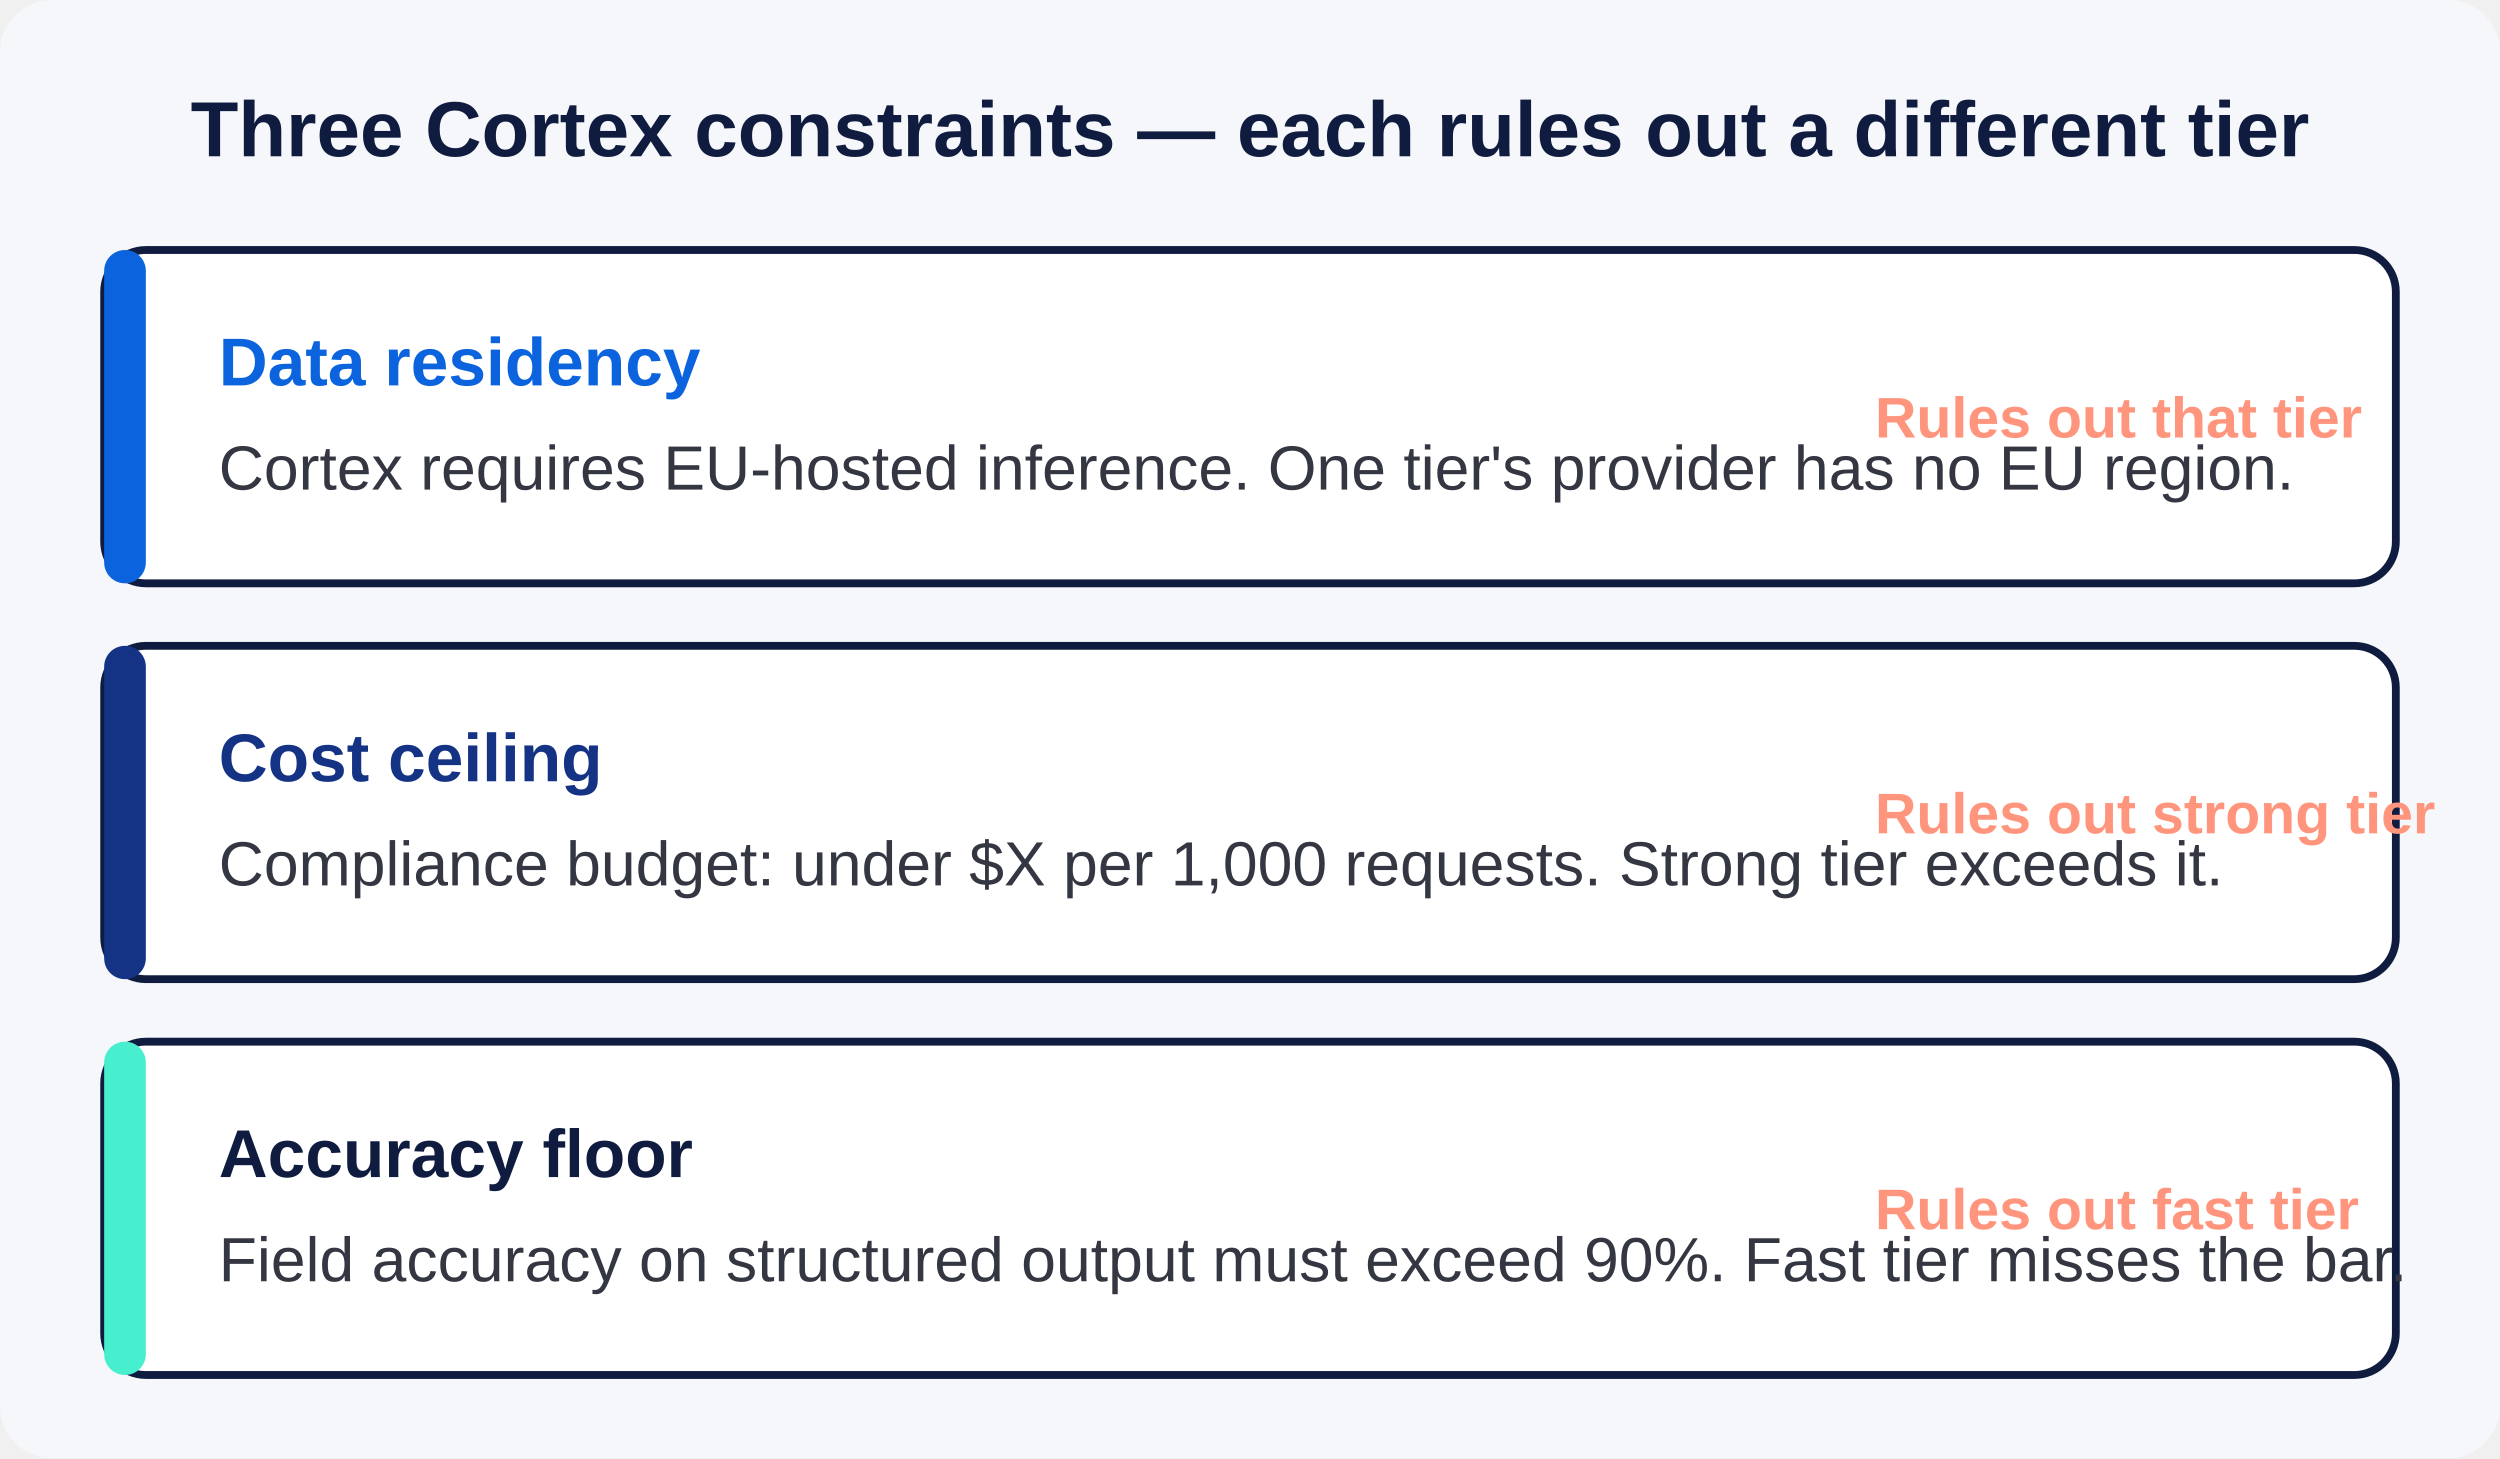
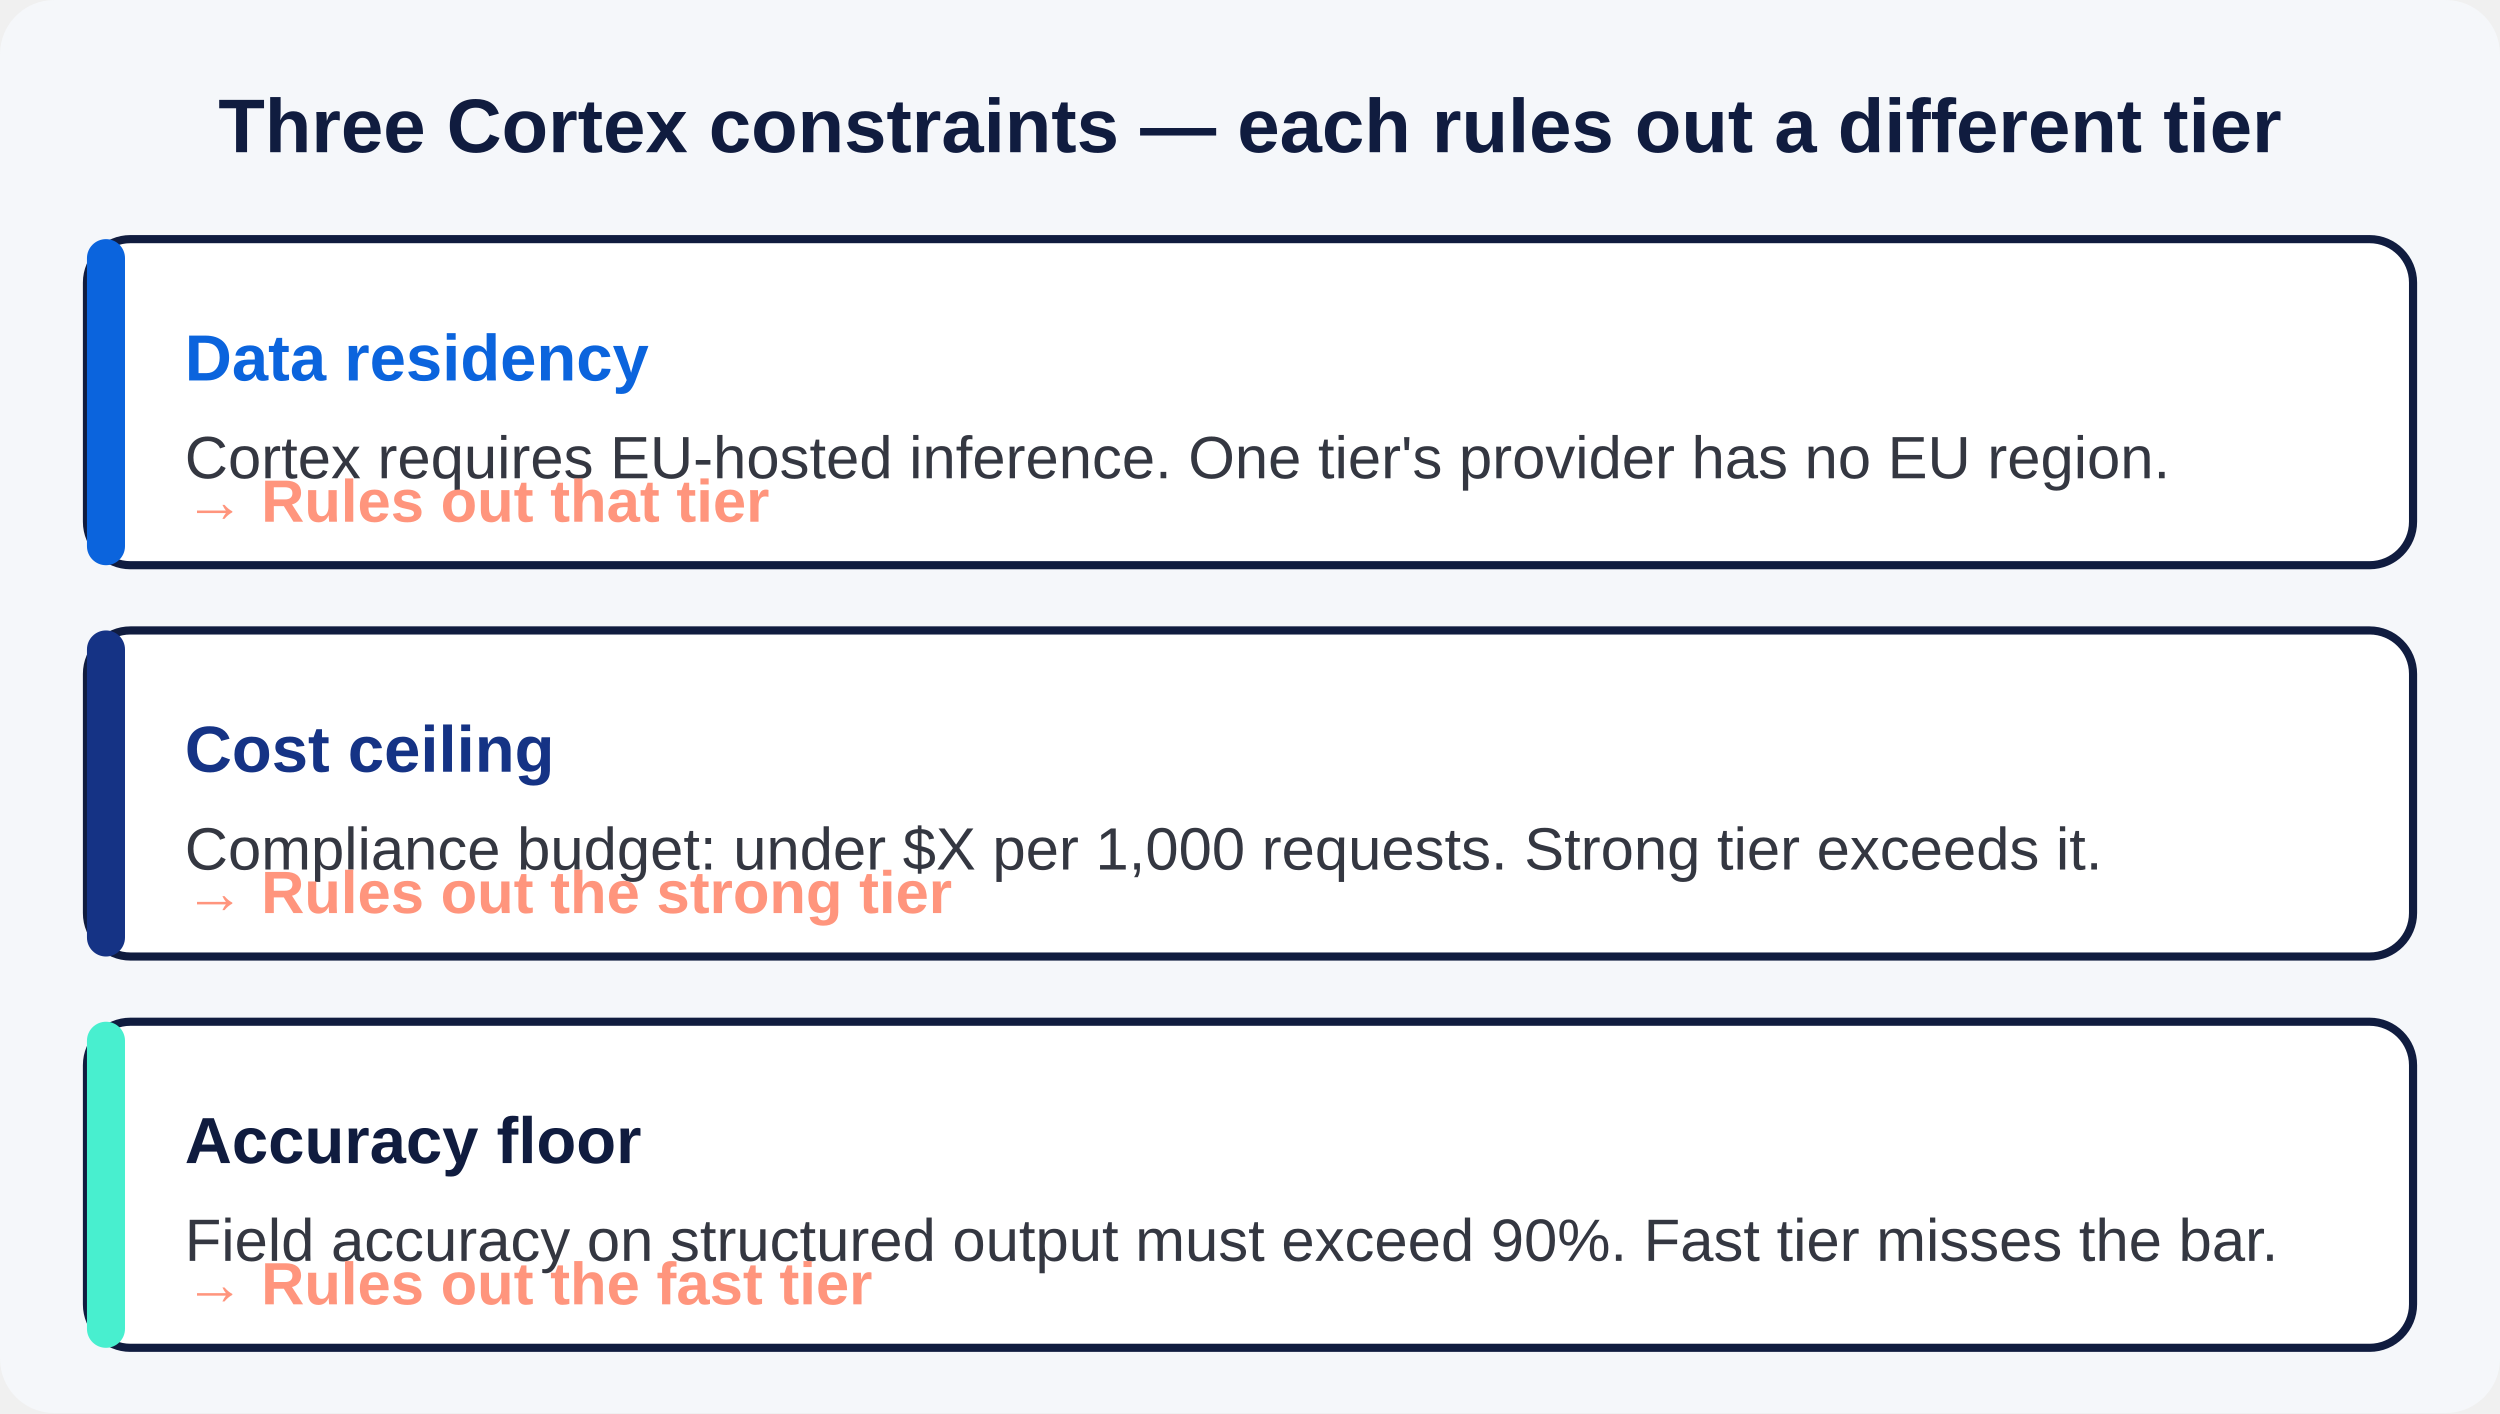
- <svg xmlns="http://www.w3.org/2000/svg" viewBox="0 0 480 280" role="img" aria-label="Three Cortex constraints that each rule out a different model tier">
-   <rect width="480" height="280" fill="#F5F7FA" rx="10" />
-   <text x="240" y="30" text-anchor="middle" font-family="Arial,sans-serif" font-size="15" font-weight="700" fill="#101C3F">Three Cortex constraints — each rules out a different tier</text>
-   <rect x="20" y="48" width="440" height="64" rx="8" fill="#FFFFFF" stroke="#101C3F" stroke-width="1.5" />
-   <rect x="20" y="48" width="8" height="64" rx="4" fill="#0B64DD" />
-   <text x="42" y="74" font-family="Arial,sans-serif" font-size="13" font-weight="700" fill="#0B64DD">Data residency</text>
-   <text x="42" y="94" font-family="Arial,sans-serif" font-size="12" fill="#343741">Cortex requires EU-hosted inference. One tier's provider has no EU region.</text>
-   <text x="360" y="84" font-family="Arial,sans-serif" font-size="11" font-weight="700" fill="#FF957D">Rules out that tier</text>
-   <rect x="20" y="124" width="440" height="64" rx="8" fill="#FFFFFF" stroke="#101C3F" stroke-width="1.5" />
-   <rect x="20" y="124" width="8" height="64" rx="4" fill="#153385" />
-   <text x="42" y="150" font-family="Arial,sans-serif" font-size="13" font-weight="700" fill="#153385">Cost ceiling</text>
-   <text x="42" y="170" font-family="Arial,sans-serif" font-size="12" fill="#343741">Compliance budget: under $X per 1,000 requests. Strong tier exceeds it.</text>
-   <text x="360" y="160" font-family="Arial,sans-serif" font-size="11" font-weight="700" fill="#FF957D">Rules out strong tier</text>
-   <rect x="20" y="200" width="440" height="64" rx="8" fill="#FFFFFF" stroke="#101C3F" stroke-width="1.5" />
-   <rect x="20" y="200" width="8" height="64" rx="4" fill="#48EFCF" />
-   <text x="42" y="226" font-family="Arial,sans-serif" font-size="13" font-weight="700" fill="#101C3F">Accuracy floor</text>
-   <text x="42" y="246" font-family="Arial,sans-serif" font-size="12" fill="#343741">Field accuracy on structured output must exceed 90%. Fast tier misses the bar.</text>
-   <text x="360" y="236" font-family="Arial,sans-serif" font-size="11" font-weight="700" fill="#FF957D">Rules out fast tier</text>
+ <svg xmlns="http://www.w3.org/2000/svg" viewBox="0 0 460 260" role="img" aria-label="Three Cortex constraints that each rule out a different model tier">
+   <rect width="460" height="260" fill="#F5F7FA" rx="10" />
+   <text x="230" y="28" text-anchor="middle" font-family="Arial,sans-serif" font-size="14" font-weight="700" fill="#101C3F">Three Cortex constraints — each rules out a different tier</text>
+   <rect x="16" y="44" width="428" height="60" rx="8" fill="#FFFFFF" stroke="#101C3F" stroke-width="1.5" />
+   <rect x="16" y="44" width="7" height="60" rx="3.5" fill="#0B64DD" />
+   <text x="34" y="70" font-family="Arial,sans-serif" font-size="12" font-weight="700" fill="#0B64DD">Data residency</text>
+   <text x="34" y="88" font-family="Arial,sans-serif" font-size="11" fill="#343741">Cortex requires EU-hosted inference. One tier's provider has no EU region.</text>
+   <text x="34" y="96" font-family="Arial,sans-serif" font-size="11" font-weight="700" fill="#FF957D">→ Rules out that tier</text>
+   <rect x="16" y="116" width="428" height="60" rx="8" fill="#FFFFFF" stroke="#101C3F" stroke-width="1.5" />
+   <rect x="16" y="116" width="7" height="60" rx="3.5" fill="#153385" />
+   <text x="34" y="142" font-family="Arial,sans-serif" font-size="12" font-weight="700" fill="#153385">Cost ceiling</text>
+   <text x="34" y="160" font-family="Arial,sans-serif" font-size="11" fill="#343741">Compliance budget: under $X per 1,000 requests. Strong tier exceeds it.</text>
+   <text x="34" y="168" font-family="Arial,sans-serif" font-size="11" font-weight="700" fill="#FF957D">→ Rules out the strong tier</text>
+   <rect x="16" y="188" width="428" height="60" rx="8" fill="#FFFFFF" stroke="#101C3F" stroke-width="1.5" />
+   <rect x="16" y="188" width="7" height="60" rx="3.5" fill="#48EFCF" />
+   <text x="34" y="214" font-family="Arial,sans-serif" font-size="12" font-weight="700" fill="#101C3F">Accuracy floor</text>
+   <text x="34" y="232" font-family="Arial,sans-serif" font-size="11" fill="#343741">Field accuracy on structured output must exceed 90%. Fast tier misses the bar.</text>
+   <text x="34" y="240" font-family="Arial,sans-serif" font-size="11" font-weight="700" fill="#FF957D">→ Rules out the fast tier</text>
</svg>
